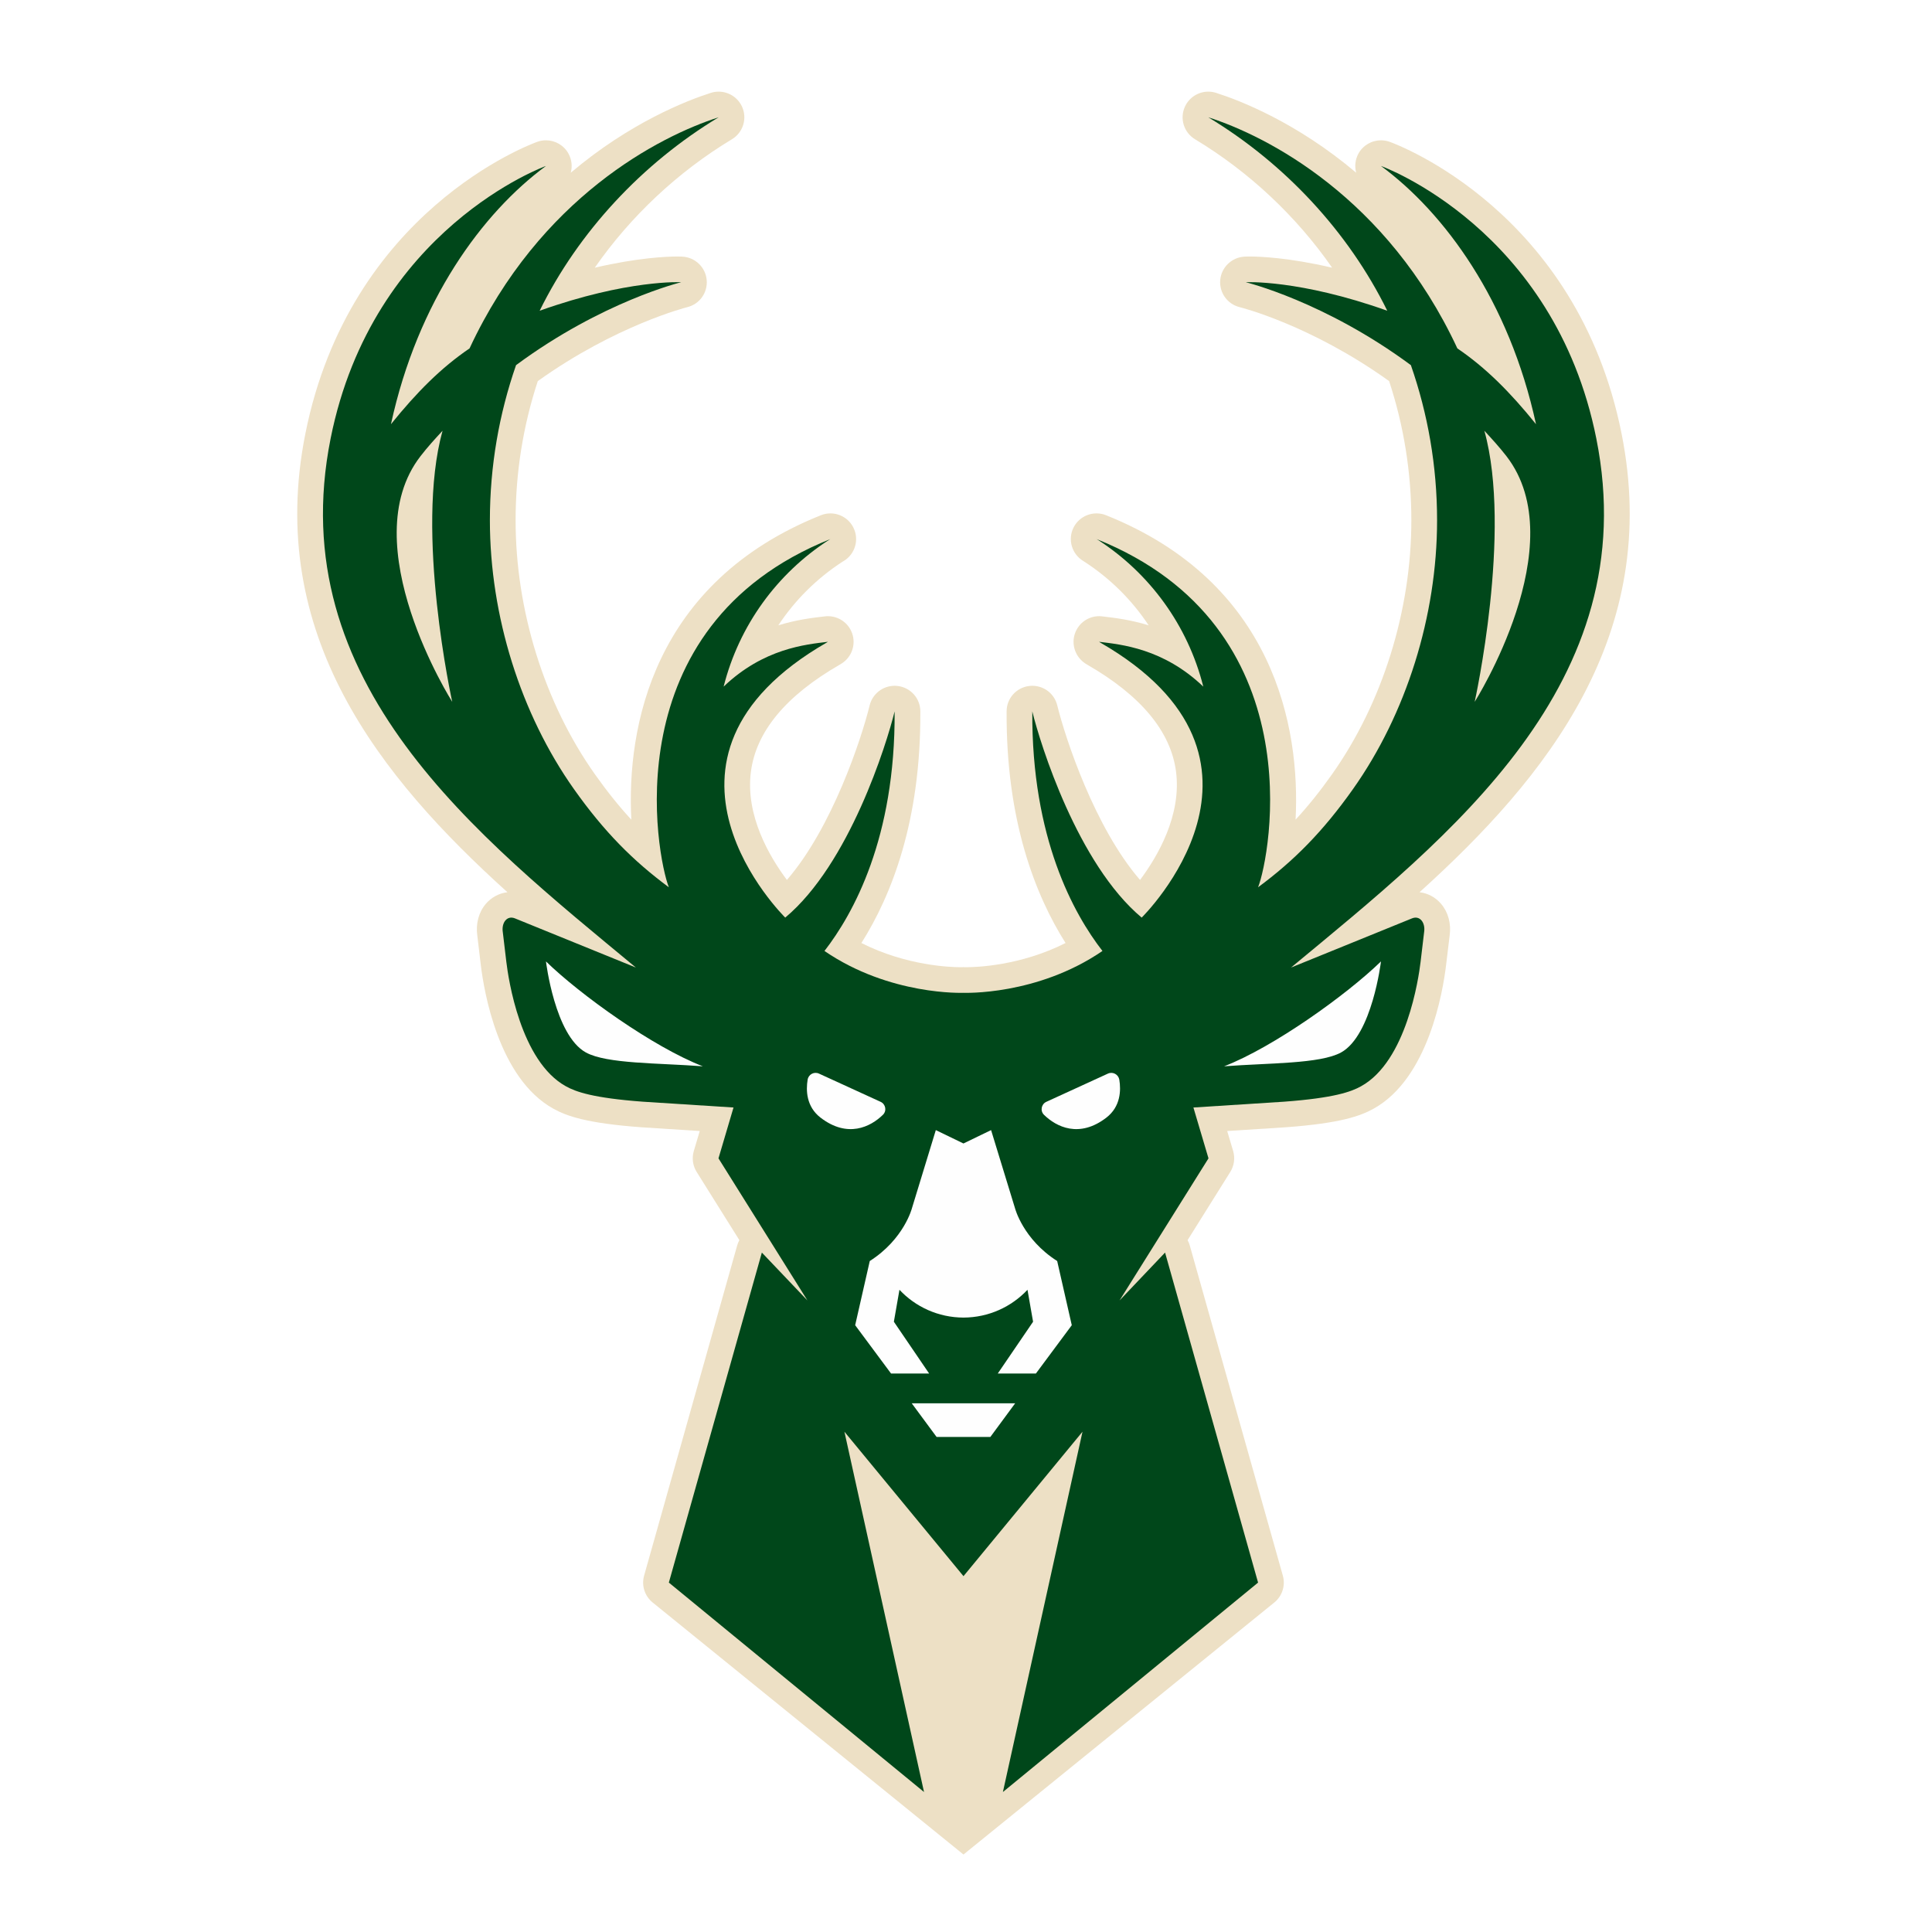
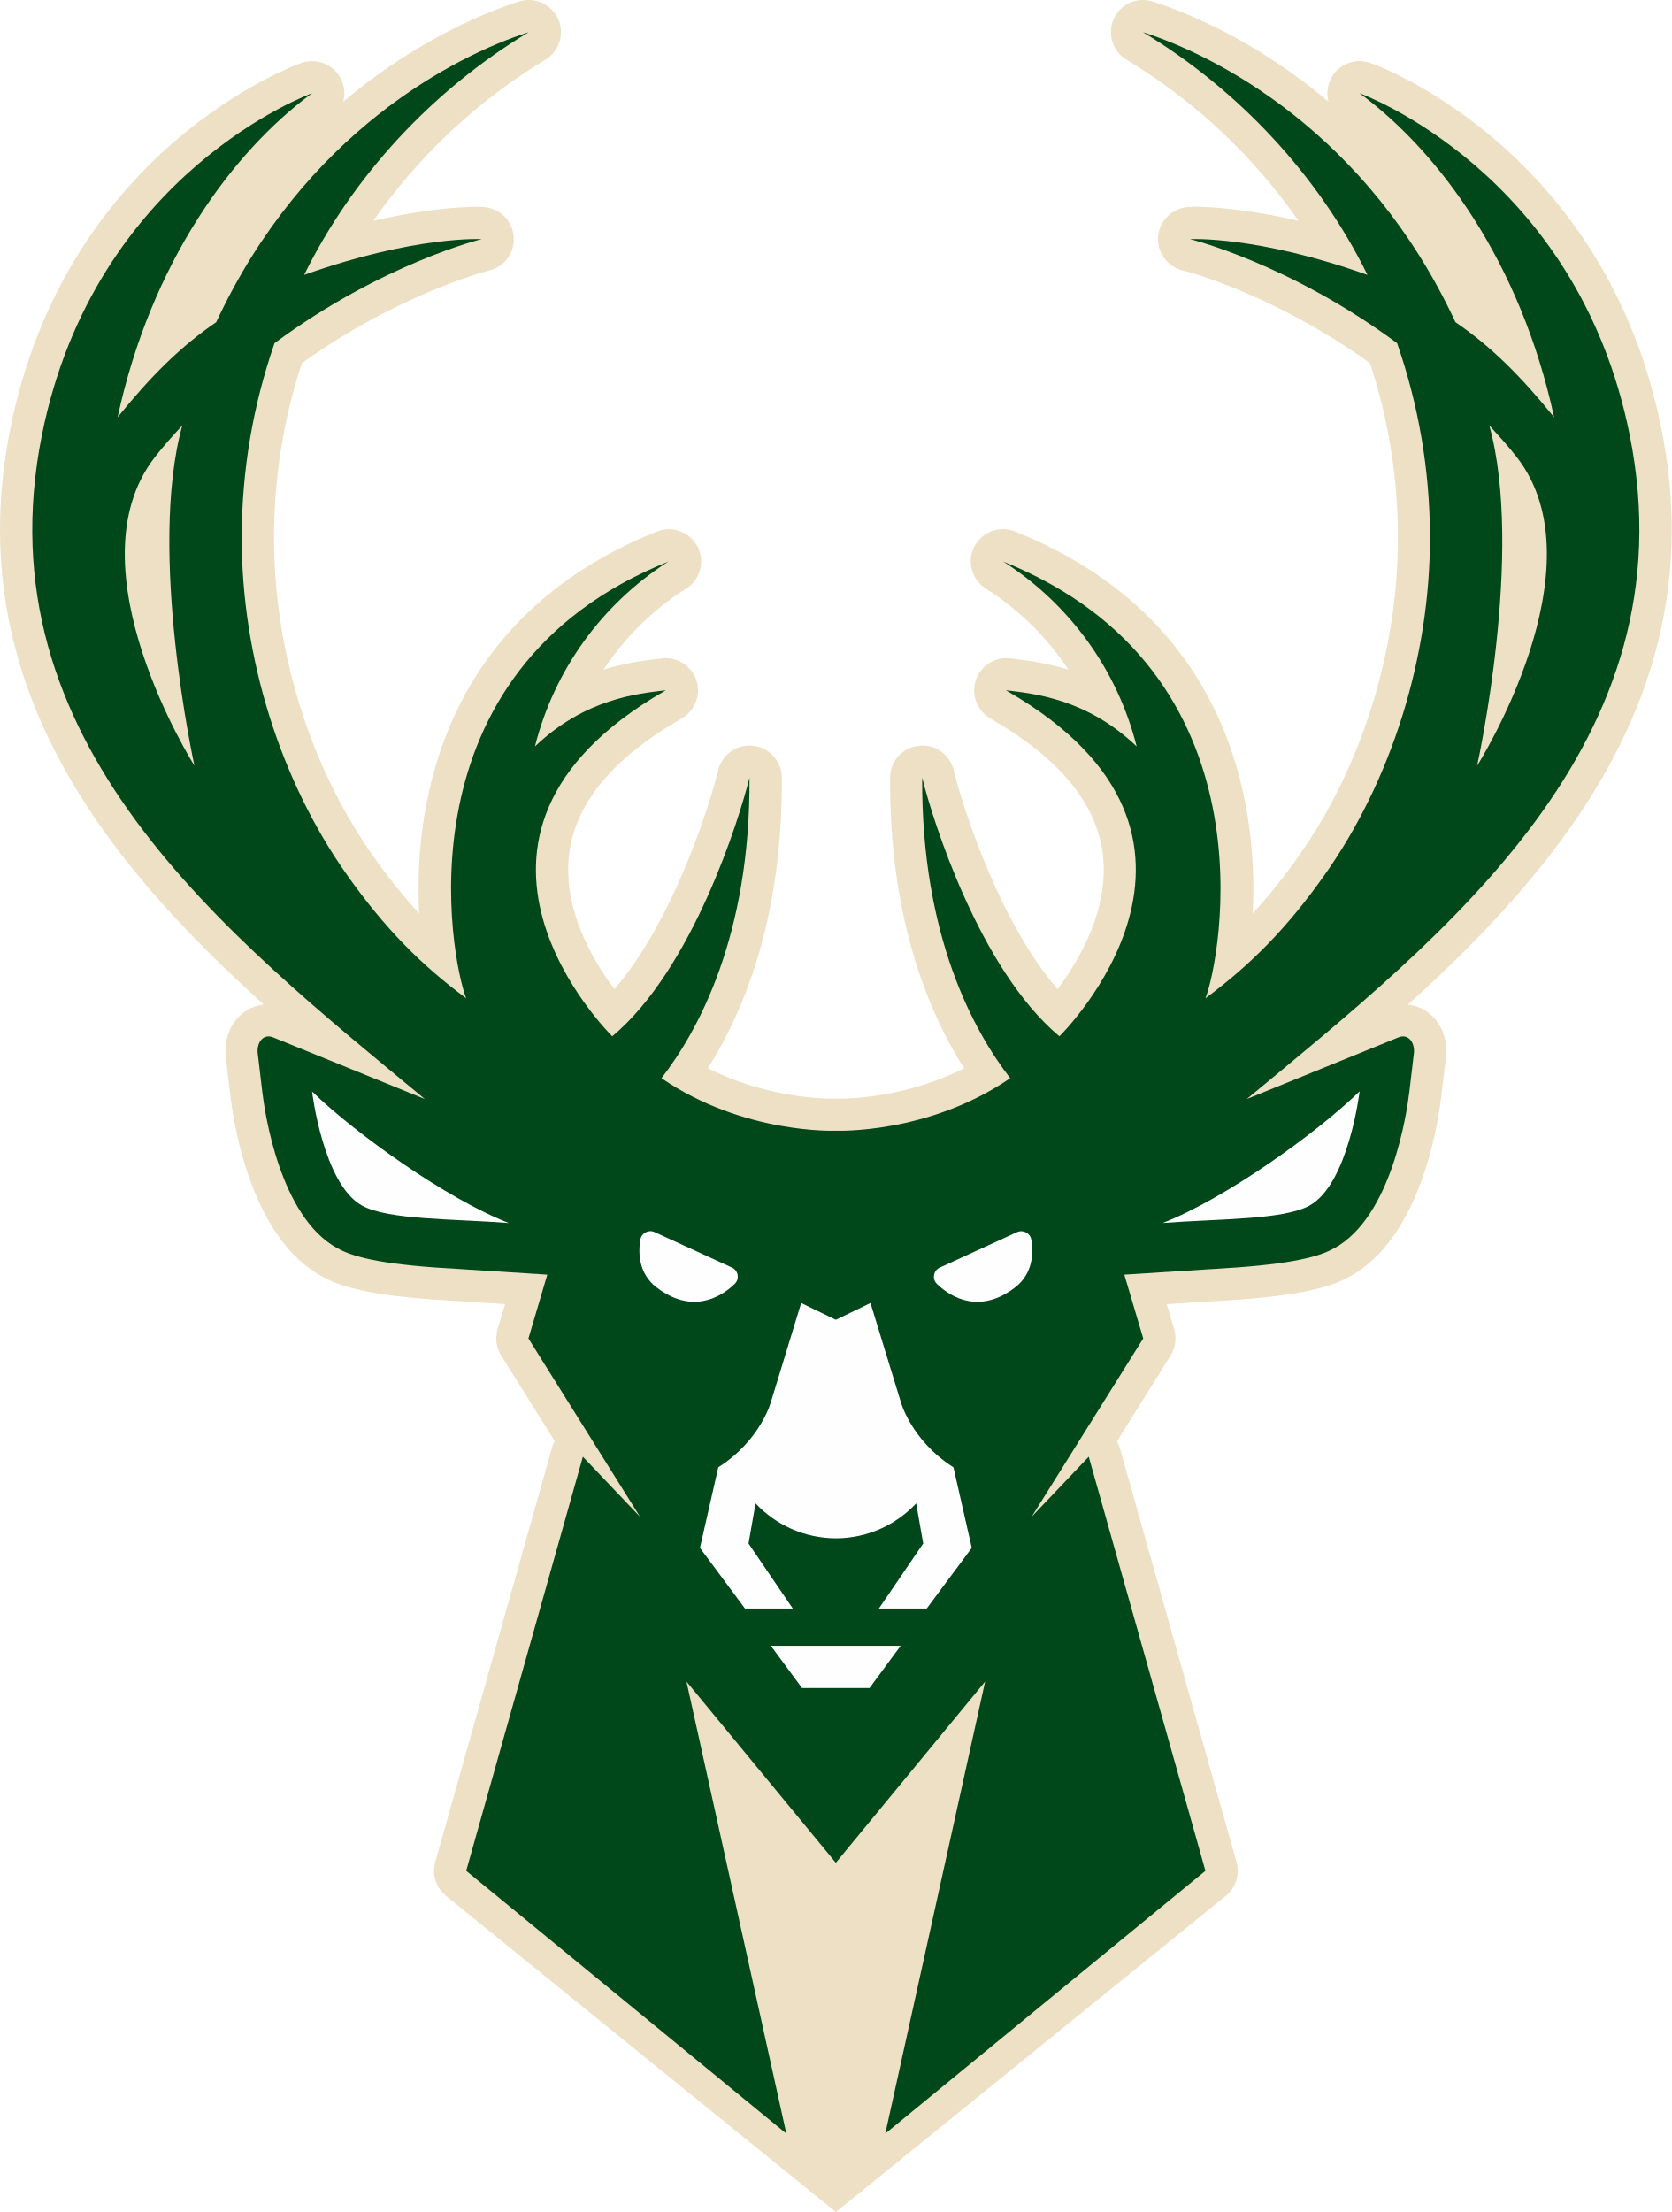
- <svg xmlns="http://www.w3.org/2000/svg" width="500" height="500" viewBox="0 0 500 500">
-   <g fill="none" fill-rule="evenodd">
-     <path d="M168.869 414.696c-2.038-1.676-2.89-4.386-2.174-6.924l24.071-85.396a6.31 6.31 0 0 1 .581-1.429l-11.054-17.656c-1.013-1.614-1.272-3.573-.741-5.396l1.544-5.187-15.142-.973c-14.24-1.047-19.316-2.92-22.7-4.78-14.277-7.873-18.007-30.47-18.822-37.209l-.901-7.59c-.445-3.08.358-6.087 2.211-8.255 1.445-1.676 3.433-2.748 5.582-2.994-32.926-29.718-62.691-66.644-52.292-118.688 11.474-57.477 58.035-74.8 60.011-75.515.741-.271 1.507-.394 2.248-.394 2.396 0 4.681 1.294 5.867 3.511.827 1.552.988 3.29.556 4.879 15.376-13.011 30.073-18.691 36.236-20.662.667-.222 1.359-.32 2.026-.32 2.557 0 4.952 1.466 6.064 3.893 1.396 3.056.272 6.69-2.618 8.428-14.043 8.464-26.27 19.985-35.495 33.242 11.214-2.612 18.736-2.896 21.366-2.896.902 0 1.359.037 1.359.037 3.285.197 5.953 2.772 6.237 6.037.296 3.265-1.828 6.259-5.027 7.035-.173.049-18.476 4.67-38.682 19.134-3.816 11.606-5.743 23.73-5.743 36.039 0 23.336 7.484 47.3 20.539 65.732 3.112 4.399 6.188 8.23 9.411 11.73-1.247-23.964 5.632-61.408 49.044-78.78.815-.333 1.655-.481 2.482-.481 2.445 0 4.792 1.355 5.941 3.672 1.556 3.08.469 6.838-2.482 8.637l-.321.185c-6.694 4.349-12.326 9.968-16.624 16.473 4.718-1.454 8.781-1.934 11.523-2.255l.519-.062c.259-.037.531-.049.79-.049 2.779 0 5.311 1.737 6.262 4.411 1.05 2.92-.086 6.173-2.705 7.836l-.222.136a2.176 2.176 0 0 1-.284.172c-13.894 7.996-21.626 17.299-22.972 27.673-1.482 11.335 4.804 22.005 9.312 28.03 11.684-13.479 19.291-36.507 21.416-45.181.741-3.006 3.433-5.064 6.459-5.064.259 0 .519.012.778.049 3.335.382 5.867 3.191 5.879 6.542.173 28.301-7.447 47.633-15.253 59.978 11.696 5.914 23.157 6.259 25.64 6.259.284 0 .679-.012.766-.012.074 0 .494.012.79.012 2.482 0 13.944-.345 25.64-6.259-7.806-12.346-15.426-31.677-15.253-59.978.012-3.351 2.532-6.16 5.867-6.542.272-.037.531-.049.79-.049 3.026 0 5.718 2.058 6.447 5.064 2.137 8.674 9.745 31.702 21.428 45.181 4.496-6.013 10.782-16.695 9.312-28.03-1.346-10.374-9.078-19.677-22.972-27.673-.086-.049-.42-.259-.42-.259-2.631-1.663-3.792-4.941-2.754-7.861.951-2.674 3.446-4.436 6.237-4.436.259 0 .519.012.778.049l.519.062c2.729.32 6.805.801 11.523 2.255-4.298-6.505-9.93-12.124-16.624-16.461l-.309-.197c-2.964-1.799-4.051-5.557-2.507-8.637 1.161-2.316 3.508-3.672 5.953-3.672.828 0 1.667.148 2.482.48 43.412 17.372 50.291 54.816 49.032 78.78 3.236-3.499 6.311-7.331 9.423-11.729 13.055-18.432 20.539-42.396 20.539-65.732 0-12.321-1.927-24.433-5.755-36.039-20.317-14.576-38.484-19.085-38.669-19.134-3.199-.776-5.323-3.77-5.039-7.035.296-3.265 2.964-5.84 6.237-6.037 0 0 .469-.037 1.371-.037 2.618 0 10.152.283 21.354 2.896-9.213-13.257-21.441-24.777-35.483-33.242-2.89-1.737-4.014-5.359-2.618-8.427a6.656 6.656 0 0 1 6.052-3.893c.679 0 1.359.099 2.038.32 6.163 1.971 20.86 7.651 36.236 20.662-.432-1.589-.284-3.327.543-4.879 1.186-2.218 3.483-3.511 5.879-3.511.741 0 1.507.123 2.248.394 1.976.715 48.525 18.038 60.011 75.515 10.399 52.044-19.366 88.969-52.292 118.688 2.149.246 4.138 1.306 5.57 2.994 1.865 2.168 2.668 5.175 2.223 8.255l-.914 7.59c-.803 6.739-4.532 29.336-18.81 37.209-3.384 1.861-8.473 3.733-22.639 4.78l-15.203.973 1.544 5.187c.531 1.824.259 3.783-.741 5.397l-11.054 17.656c.247.444.445.924.581 1.429l24.071 85.396c.716 2.538-.136 5.249-2.174 6.924l-80.476 65.252-80.476-65.252z" fill="#EDE0C5" fill-rule="nonzero" />
-     <path d="M117.037 181.635s-9.745-44.072-2.507-70.155c-1.927 2.082-3.89 4.226-5.694 6.567-17.661 22.794 8.201 63.588 8.201 63.588m264.609 0s25.874-40.795 8.213-63.588c-1.815-2.341-3.779-4.485-5.706-6.567 7.25 26.083-2.507 70.155-2.507 70.155M85.556 113.512c10.881-54.459 55.738-70.562 55.738-70.562-16.426 12.099-33.186 34.868-40.114 66.829 6.743-8.354 12.993-14.613 20.341-19.615 18.192-39.082 49.229-54.939 64.457-59.806-19.748 11.914-36.273 29.644-46.314 50.06 22.836-8.132 36.632-7.38 36.632-7.38s-20.428 4.953-42.745 21.463c-4.372 12.58-6.768 26.096-6.768 40.154 0 24.753 7.991 50.121 21.762 69.576 7.744 10.941 15.241 18.506 24.553 25.393-3.088-7.737-14.808-67.457 41.806-90.115l-.395.234c-13.376 8.649-23.231 22.104-27.233 37.949 10.337-9.881 21.243-10.904 26.986-11.594-.099.062-.185.123-.272.172-52.564 30.248-10.77 71.203-10.77 71.203 16.574-13.849 26.232-44.873 28.307-53.362.21 32.786-10.72 52.413-18.155 61.999 16.945 11.606 35.952 10.83 35.952 10.83h.037c.012 0 19.008.776 35.952-10.83-7.435-9.586-18.353-29.213-18.155-61.999 2.075 8.489 11.745 39.513 28.307 53.362 0 0 41.806-40.955-10.757-71.203-.099-.049-.185-.111-.272-.172 5.731.69 16.636 1.713 26.974 11.594-4.002-15.845-13.857-29.299-27.233-37.949l-.395-.234c56.615 22.658 44.894 82.378 41.806 90.115 9.325-6.887 16.809-14.452 24.553-25.393 13.783-19.455 21.774-44.824 21.774-69.576 0-14.058-2.396-27.574-6.78-40.154-22.317-16.51-42.733-21.463-42.733-21.463s13.783-.752 36.619 7.38c-10.041-20.416-26.553-38.146-46.314-50.06 15.228 4.867 46.265 20.724 64.457 59.806 7.349 5.002 13.61 11.261 20.354 19.615-6.929-31.96-23.701-54.73-40.127-66.829 0 0 44.869 16.103 55.738 70.562 12.672 63.391-38.077 102.978-79.006 136.886l31.247-12.703c2.112-.899 3.582 1.134 3.186 3.573l-.914 7.688c-.506 4.238-3.619 25.689-15.426 32.182-2.557 1.417-6.953 3.019-19.909 3.98l-23.454 1.503 3.903 13.159-23.021 36.778 11.782-12.395 24.071 85.409-66.038 54.2 20.601-93.245-30.802 37.382-30.814-37.382 20.601 93.245-66.038-54.2 24.071-85.409 11.795 12.395-23.021-36.778 3.89-13.159-23.454-1.503c-12.956-.961-17.352-2.563-19.909-3.98-11.807-6.493-14.919-27.944-15.426-32.182l-.914-7.688c-.395-2.439 1.075-4.473 3.187-3.573l31.247 12.703c-40.917-33.907-91.665-73.494-79.006-136.886" fill="#00471A" fill-rule="nonzero" />
-     <path d="M141.298 248.816s2.272 19.122 10.325 23.558c5.422 2.982 18.686 2.698 30.271 3.585-12.832-4.965-31.728-18.506-40.596-27.143zm71.052 40.425c7.015 5.397 12.956 2.39 16.142-.727 1.05-1.01.729-2.76-.593-3.364-3.347-1.528-9.671-4.423-15.957-7.306-1.26-.567-2.705.209-2.927 1.577-.445 2.711-.383 6.949 3.335 9.82zm12.746 37.111l-3.779 16.609 9.287 12.506h9.856l-9.127-13.405 1.445-8.267c4.138 4.411 10.029 7.171 16.562 7.195 6.546-.025 12.425-2.784 16.574-7.195l1.445 8.267-9.139 13.405h9.868l9.288-12.506-3.779-16.609c-8.868-5.655-10.918-13.676-10.918-13.676l-6.188-20.206-7.151 3.462-7.151-3.462-6.175 20.206s-2.05 8.021-10.918 13.676zm45.092-37.838c3.186 3.117 9.139 6.123 16.142.727 3.717-2.871 3.792-7.109 3.347-9.82-.235-1.368-1.68-2.144-2.939-1.577-6.286 2.883-12.598 5.779-15.944 7.306-1.321.604-1.643 2.353-.605 3.364zm-7.46 74.653h-26.776l6.435 8.711h13.919l6.422-8.711zm54.071-87.208c11.585-.887 24.849-.604 30.271-3.585 8.04-4.436 10.325-23.558 10.325-23.558-8.88 8.637-27.776 22.178-40.596 27.143z" fill="#FEFEFE" fill-rule="nonzero" />
-     <path d="M0 0h500v500H0z" />
-   </g>
+ <svg xmlns="http://www.w3.org/2000/svg" id="Ebene_1" version="1.1" viewBox="0 0 344.84 456.23">
+   <defs>
+     <style>
+       .st0 {
+         fill: none;
+       }
+ 
+       .st1 {
+         fill: #ede0c5;
+       }
+ 
+       .st2 {
+         fill: #00471a;
+       }
+ 
+       .st3 {
+         fill: #fefefe;
+       }
+     </style>
+   </defs>
+   <path class="st1" d="M91.95,390.98c-2.04-1.68-2.89-4.39-2.17-6.92l24.07-85.4c.13-.5.33-.98.58-1.43l-11.05-17.66c-1.01-1.61-1.27-3.57-.74-5.4l1.54-5.19-15.14-.97c-14.24-1.05-19.32-2.92-22.7-4.78-14.28-7.87-18.01-30.47-18.82-37.21l-.9-7.59c-.44-3.08.36-6.09,2.21-8.26,1.44-1.68,3.43-2.75,5.58-2.99C21.47,177.47-8.29,140.54,2.11,88.5,13.58,31.02,60.14,13.7,62.12,12.99c.74-.27,1.51-.39,2.25-.39,2.4,0,4.68,1.29,5.87,3.51.83,1.55.99,3.29.56,4.88C86.17,7.97,100.86,2.29,107.03.32c.67-.22,1.36-.32,2.03-.32,2.56,0,4.95,1.47,6.06,3.89,1.4,3.06.27,6.69-2.62,8.43-14.04,8.46-26.27,19.98-35.5,33.24,11.21-2.61,18.74-2.9,21.37-2.9.9,0,1.36.04,1.36.04,3.29.2,5.95,2.77,6.24,6.04.3,3.26-1.83,6.26-5.03,7.04-.17.05-18.48,4.67-38.68,19.13-3.82,11.61-5.74,23.73-5.74,36.04,0,23.34,7.48,47.3,20.54,65.73,3.11,4.4,6.19,8.23,9.41,11.73-1.25-23.96,5.63-61.41,49.04-78.78.82-.33,1.65-.48,2.48-.48,2.45,0,4.79,1.36,5.94,3.67,1.56,3.08.47,6.84-2.48,8.64l-.32.18c-6.69,4.35-12.33,9.97-16.62,16.47,4.72-1.45,8.78-1.93,11.52-2.25l.52-.06c.26-.04.53-.05.79-.05,2.78,0,5.31,1.74,6.26,4.41,1.05,2.92-.09,6.17-2.7,7.84l-.22.14c-.09.06-.19.12-.28.17-13.89,8-21.63,17.3-22.97,27.67-1.48,11.34,4.8,22.01,9.31,28.03,11.68-13.48,19.29-36.51,21.42-45.18.74-3.01,3.43-5.06,6.46-5.06.26,0,.52.01.78.05,3.33.38,5.87,3.19,5.88,6.54.17,28.3-7.45,47.63-15.25,59.98,11.7,5.91,23.16,6.26,25.64,6.26.28,0,.68-.01.77-.01.07,0,.49.01.79.01,2.48,0,13.94-.35,25.64-6.26-7.81-12.35-15.43-31.68-15.25-59.98.01-3.35,2.53-6.16,5.87-6.54.27-.04.53-.05.79-.05,3.03,0,5.72,2.06,6.45,5.06,2.14,8.67,9.74,31.7,21.43,45.18,4.5-6.01,10.78-16.69,9.31-28.03-1.35-10.37-9.08-19.68-22.97-27.67-.09-.05-.42-.26-.42-.26-2.63-1.66-3.79-4.94-2.75-7.86.95-2.67,3.45-4.44,6.24-4.44.26,0,.52.01.78.05l.52.06c2.73.32,6.81.8,11.52,2.25-4.3-6.51-9.93-12.12-16.62-16.46l-.31-.2c-2.96-1.8-4.05-5.56-2.51-8.64,1.16-2.32,3.51-3.67,5.95-3.67.83,0,1.67.15,2.48.48,43.41,17.37,50.29,54.82,49.03,78.78,3.24-3.5,6.31-7.33,9.42-11.73,13.05-18.43,20.54-42.4,20.54-65.73,0-12.32-1.93-24.43-5.76-36.04-20.32-14.58-38.48-19.09-38.67-19.13-3.2-.78-5.32-3.77-5.04-7.04.3-3.26,2.96-5.84,6.24-6.04,0,0,.47-.04,1.37-.04,2.62,0,10.15.28,21.35,2.9-9.21-13.26-21.44-24.78-35.48-33.24-2.89-1.74-4.01-5.36-2.62-8.43C230.81,1.52,233.17,0,235.78,0c.68,0,1.36.1,2.04.32,6.16,1.97,20.86,7.65,36.24,20.66-.43-1.59-.28-3.33.54-4.88,1.19-2.22,3.48-3.51,5.88-3.51.74,0,1.51.12,2.25.39,1.98.71,48.53,18.04,60.01,75.52,10.4,52.04-19.37,88.97-52.29,118.69,2.15.25,4.14,1.31,5.57,2.99,1.86,2.17,2.67,5.17,2.22,8.26l-.91,7.59c-.8,6.74-4.53,29.34-18.81,37.21-3.38,1.86-8.47,3.73-22.64,4.78l-15.2.97,1.54,5.19c.53,1.82.26,3.78-.74,5.4l-11.05,17.66c.25.44.44.92.58,1.43l24.07,85.4c.72,2.54-.14,5.25-2.17,6.92l-80.48,65.25-80.48-65.25h0Z" />
+   <path class="st2" d="M40.11,157.92s-9.74-44.07-2.51-70.16c-1.93,2.08-3.89,4.23-5.69,6.57-17.66,22.79,8.2,63.59,8.2,63.59M304.72,157.92s25.87-40.79,8.21-63.59c-1.82-2.34-3.78-4.48-5.71-6.57,7.25,26.08-2.51,70.16-2.51,70.16M8.63,89.8C19.51,35.34,64.37,19.23,64.37,19.23c-16.43,12.1-33.19,34.87-40.11,66.83,6.74-8.35,12.99-14.61,20.34-19.61C62.79,27.37,93.83,11.51,109.05,6.64c-19.75,11.91-36.27,29.64-46.31,50.06,22.84-8.13,36.63-7.38,36.63-7.38,0,0-20.43,4.95-42.74,21.46-4.37,12.58-6.77,26.1-6.77,40.15,0,24.75,7.99,50.12,21.76,69.58,7.74,10.94,15.24,18.51,24.55,25.39-3.09-7.74-14.81-67.46,41.81-90.12l-.4.23c-13.38,8.65-23.23,22.1-27.23,37.95,10.34-9.88,21.24-10.9,26.99-11.59-.1.06-.19.12-.27.17-52.56,30.25-10.77,71.2-10.77,71.2,16.57-13.85,26.23-44.87,28.31-53.36.21,32.79-10.72,52.41-18.16,62,16.94,11.61,35.95,10.83,35.95,10.83h.04s19.01.78,35.95-10.83c-7.43-9.59-18.35-29.21-18.16-62,2.07,8.49,11.75,39.51,28.31,53.36,0,0,41.81-40.95-10.76-71.2-.1-.05-.19-.11-.27-.17,5.73.69,16.64,1.71,26.97,11.59-4-15.84-13.86-29.3-27.23-37.95l-.4-.23c56.61,22.66,44.89,82.38,41.81,90.12,9.32-6.89,16.81-14.45,24.55-25.39,13.78-19.45,21.77-44.82,21.77-69.58,0-14.06-2.4-27.57-6.78-40.15-22.32-16.51-42.73-21.46-42.73-21.46,0,0,13.78-.75,36.62,7.38-10.04-20.42-26.55-38.15-46.31-50.06,15.23,4.87,46.26,20.72,64.46,59.81,7.35,5,13.61,11.26,20.35,19.61-6.93-31.96-23.7-54.73-40.13-66.83,0,0,44.87,16.1,55.74,70.56,12.67,63.39-38.08,102.98-79.01,136.89l31.25-12.7c2.11-.9,3.58,1.13,3.19,3.57l-.91,7.69c-.51,4.24-3.62,25.69-15.43,32.18-2.56,1.42-6.95,3.02-19.91,3.98l-23.45,1.5,3.9,13.16-23.02,36.78,11.78-12.39,24.07,85.41-66.04,54.2,20.6-93.24-30.8,37.38-30.81-37.38,20.6,93.24-66.04-54.2,24.07-85.41,11.79,12.39-23.02-36.78,3.89-13.16-23.45-1.5c-12.96-.96-17.35-2.56-19.91-3.98-11.81-6.49-14.92-27.94-15.43-32.18l-.91-7.69c-.4-2.44,1.07-4.47,3.19-3.57l31.25,12.7C46.72,192.77-4.03,153.19,8.63,89.8" />
+   <path class="st3" d="M64.37,225.1s2.27,19.12,10.32,23.56c5.42,2.98,18.69,2.7,30.27,3.59-12.83-4.97-31.73-18.51-40.6-27.14h0ZM135.43,265.52c7.01,5.4,12.96,2.39,16.14-.73,1.05-1.01.73-2.76-.59-3.36-3.35-1.53-9.67-4.42-15.96-7.31-1.26-.57-2.7.21-2.93,1.58-.44,2.71-.38,6.95,3.33,9.82ZM148.17,302.64l-3.78,16.61,9.29,12.51h9.86l-9.13-13.41,1.45-8.27c4.14,4.41,10.03,7.17,16.56,7.2,6.55-.02,12.42-2.78,16.57-7.2l1.45,8.27-9.14,13.41h9.87l9.29-12.51-3.78-16.61c-8.87-5.66-10.92-13.68-10.92-13.68l-6.19-20.21-7.15,3.46-7.15-3.46-6.18,20.21s-2.05,8.02-10.92,13.68h0ZM193.26,264.8c3.19,3.12,9.14,6.12,16.14.73,3.72-2.87,3.79-7.11,3.35-9.82-.23-1.37-1.68-2.14-2.94-1.58-6.29,2.88-12.6,5.78-15.94,7.31-1.32.6-1.64,2.35-.61,3.36h0ZM185.8,339.45h-26.78l6.43,8.71h13.92l6.42-8.71ZM239.87,252.24c11.58-.89,24.85-.6,30.27-3.59,8.04-4.44,10.33-23.56,10.33-23.56-8.88,8.64-27.78,22.18-40.6,27.14Z" />
+   <path class="st0" d="M-76.92-23.72h500v500H-76.92V-23.72Z" />
</svg>
